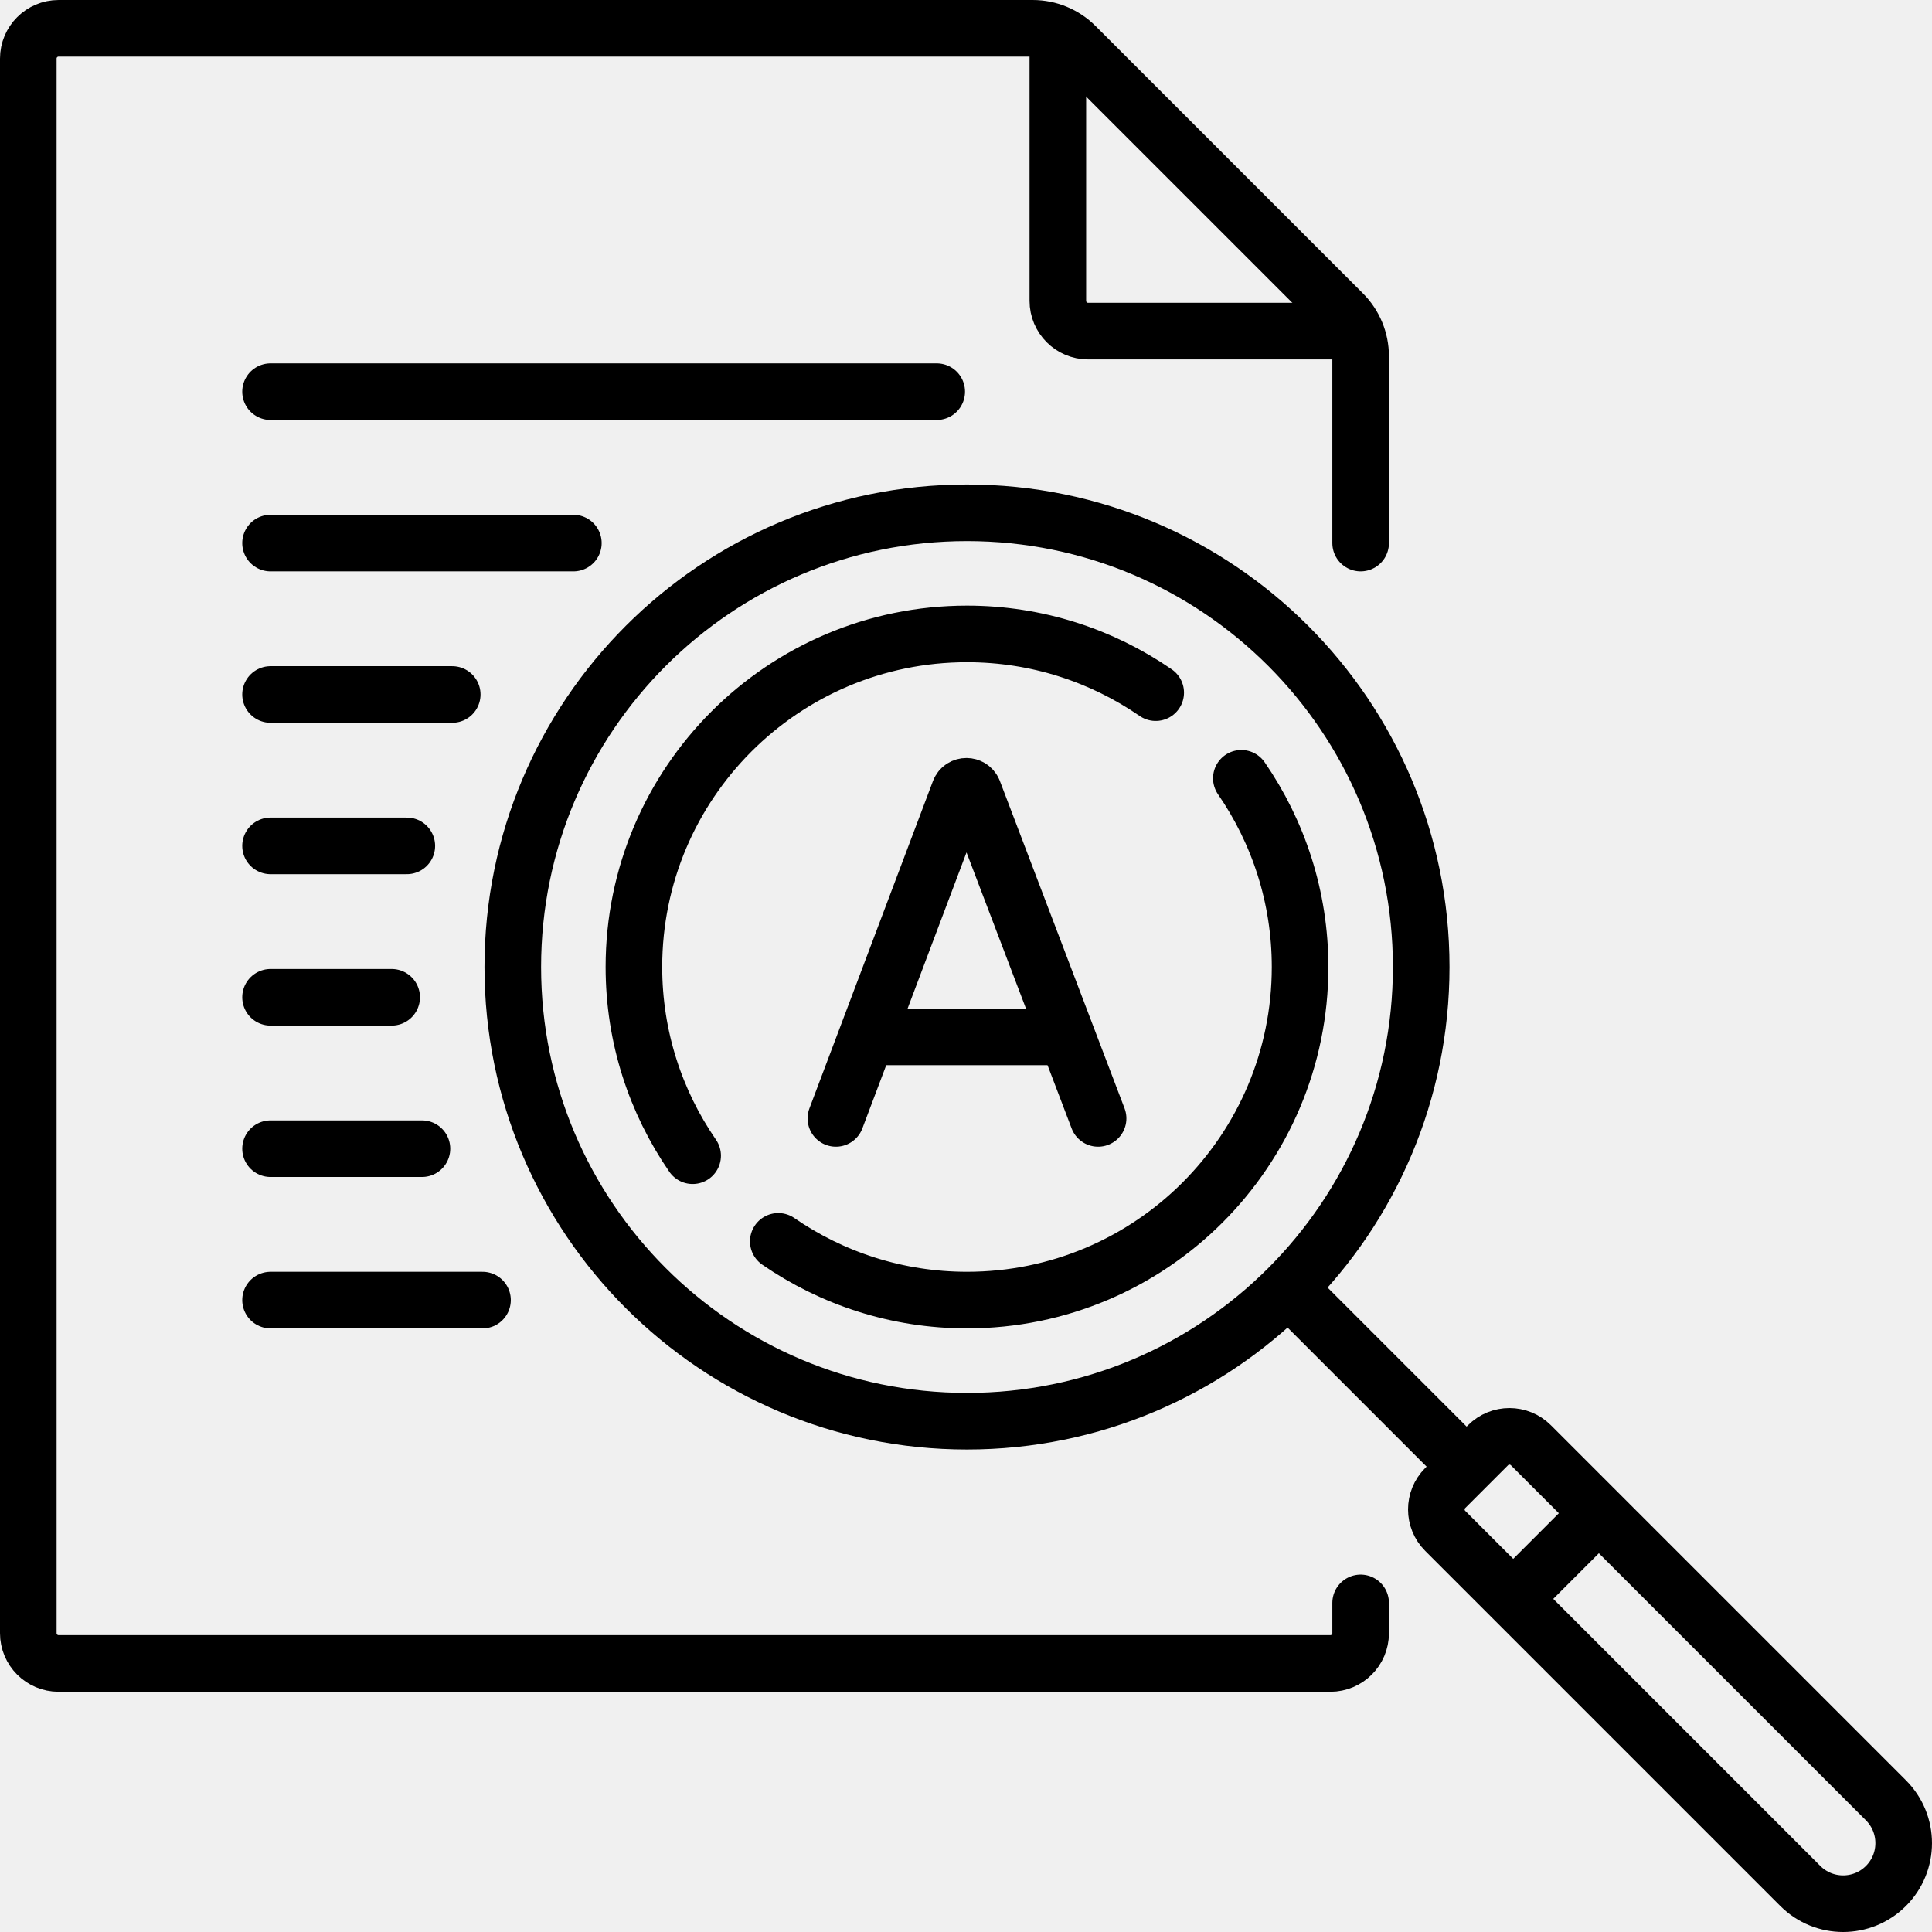
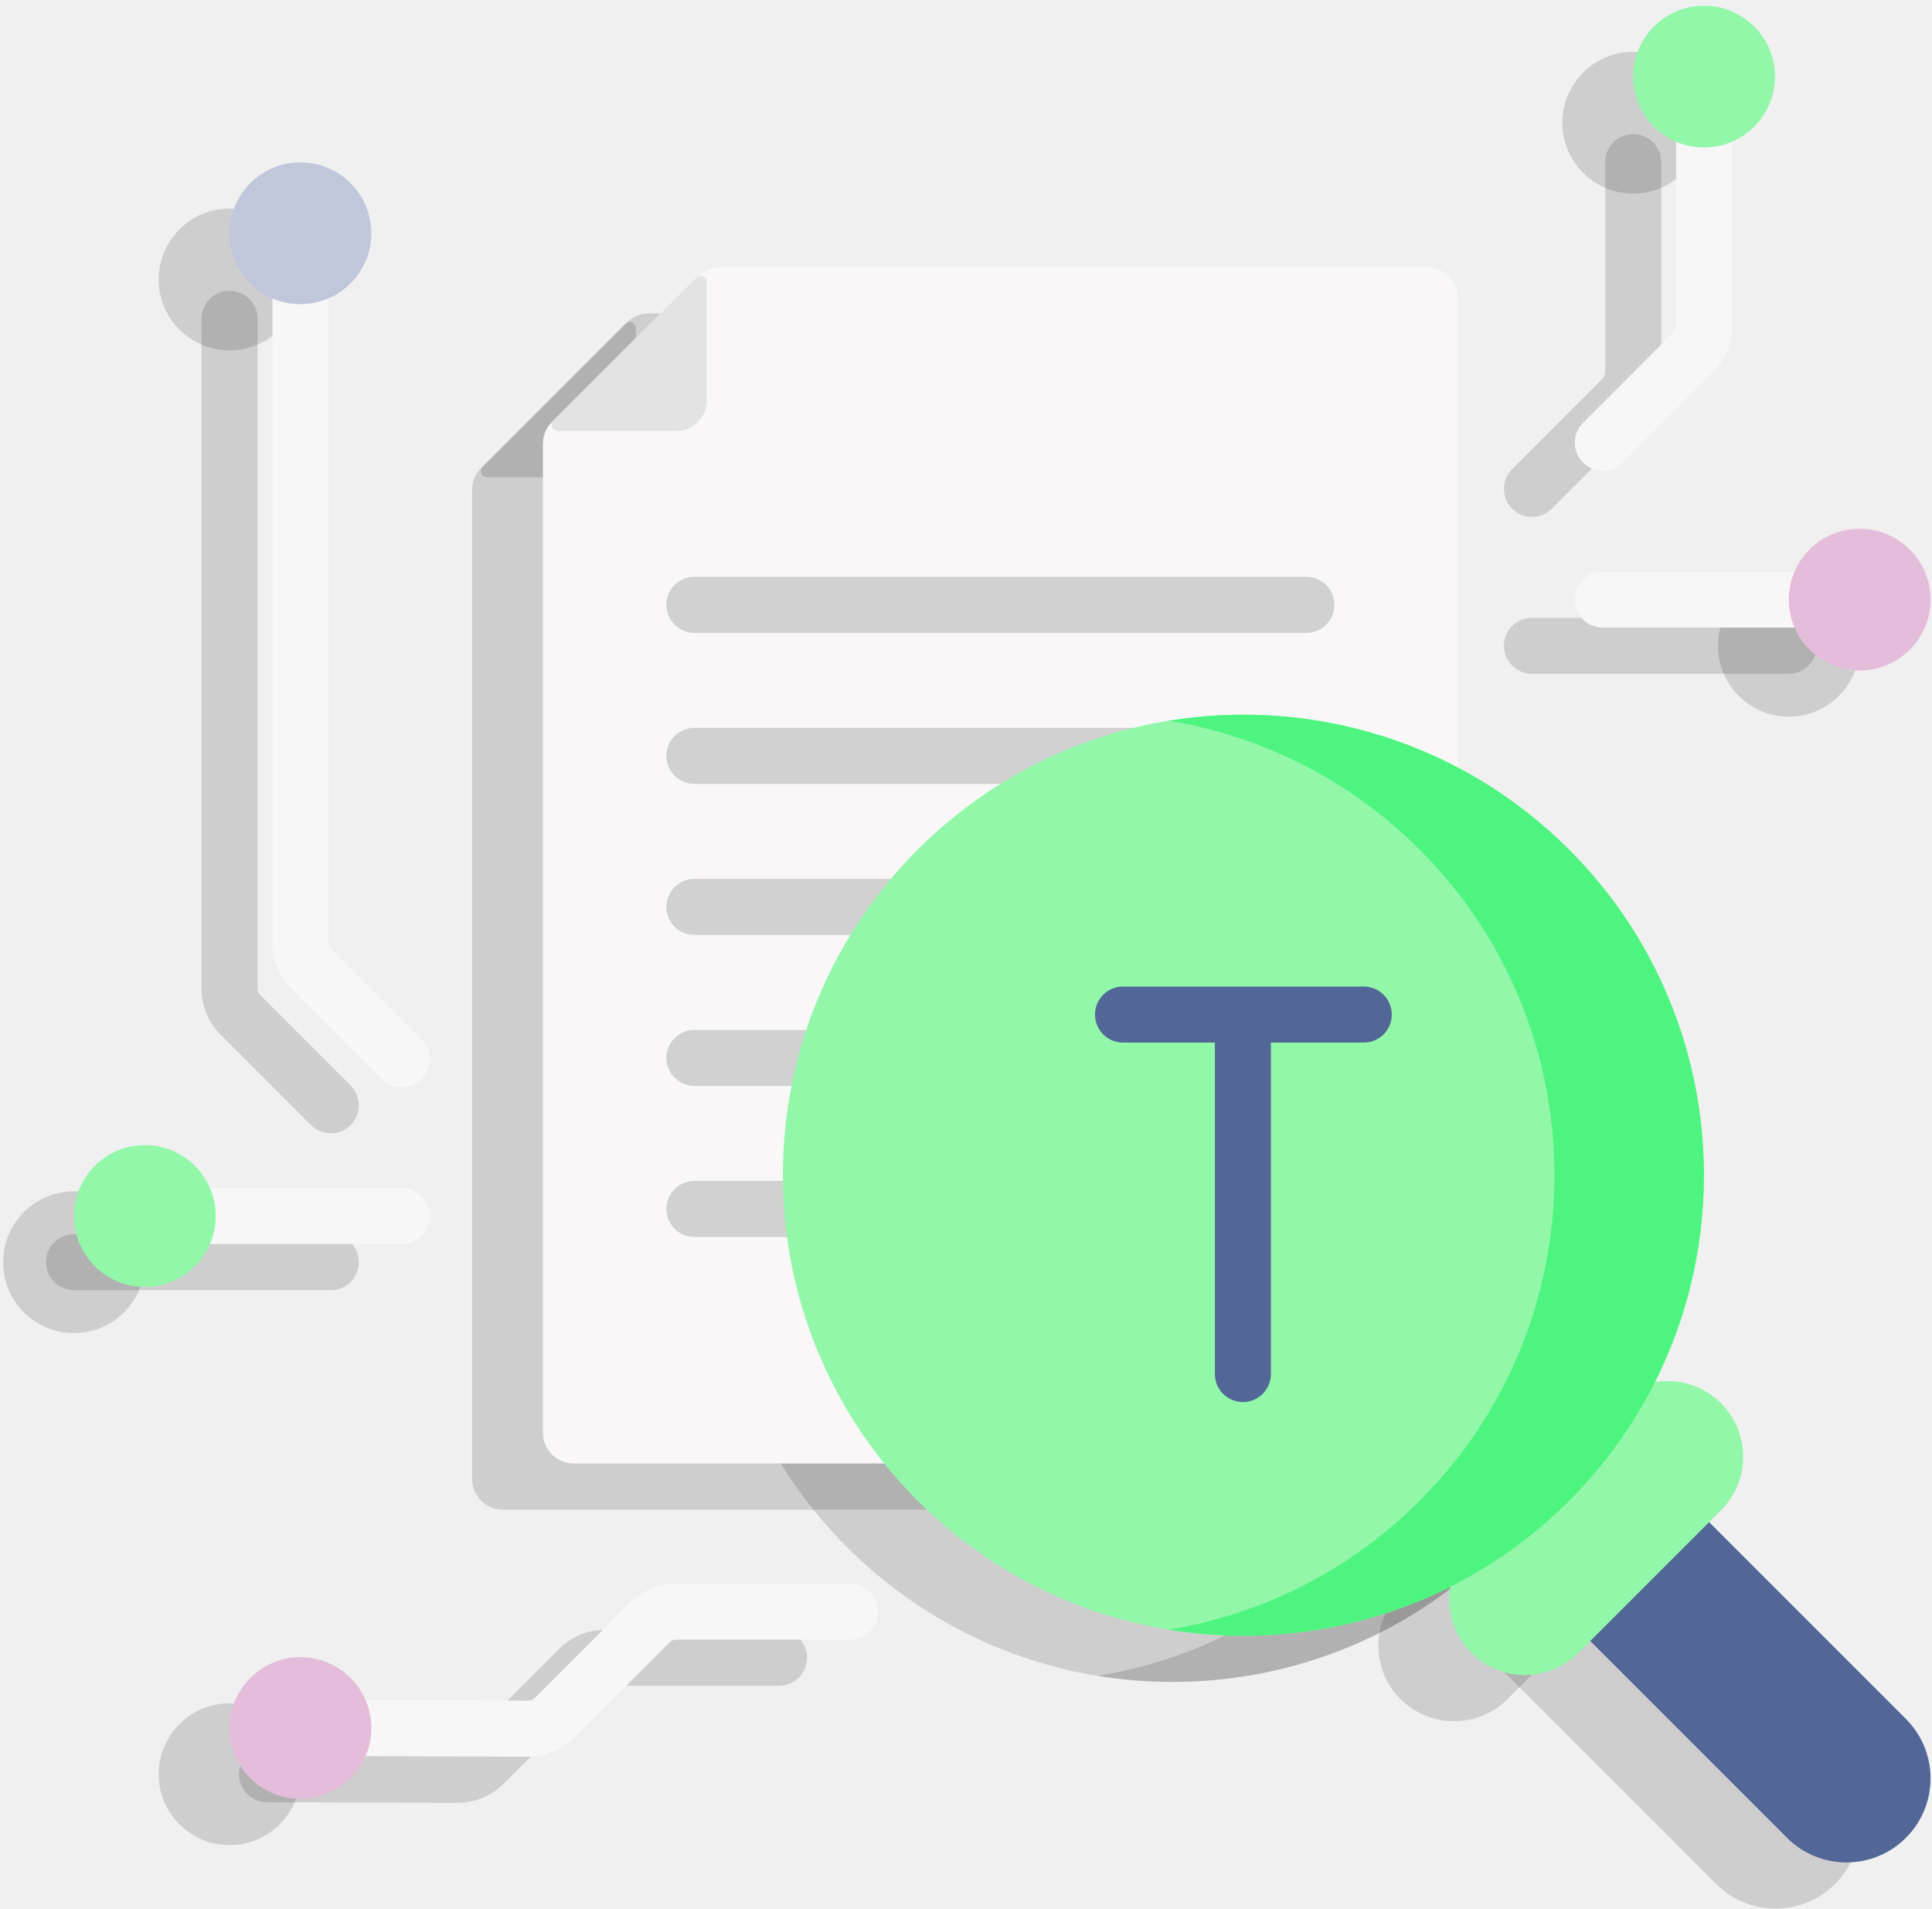
- <svg xmlns="http://www.w3.org/2000/svg" version="1.1" width="512" height="512" x="0" y="0" viewBox="0 0 682.667 682.667" style="enable-background:new 0 0 512 512" xml:space="preserve" class="">
-   <g>
-     <defs>
-       <clipPath id="a" clipPathUnits="userSpaceOnUse">
-         <path d="M0 512h512V0H0Z" fill="#000000" data-original="#000000" />
-       </clipPath>
-     </defs>
-     <g clip-path="url(#a)" transform="matrix(1.33333 0 0 -1.33333 0 682.667)">
-       <path d="m0 0-33.049 86.775c-.675 1.651-3.013 1.653-3.691.003L-69.489 0" style="stroke-width:15;stroke-linecap:round;stroke-linejoin:round;stroke-miterlimit:10;stroke-dasharray:none;stroke-opacity:1" transform="translate(291.01 215.611)" fill="none" stroke="#000000" stroke-width="15" stroke-linecap="round" stroke-linejoin="round" stroke-miterlimit="10" stroke-dasharray="none" stroke-opacity="" data-original="#000000" class="" />
-       <path d="M0 0h-49.042" style="stroke-width:15;stroke-linecap:round;stroke-linejoin:round;stroke-miterlimit:10;stroke-dasharray:none;stroke-opacity:1" transform="translate(280.703 237.223)" fill="none" stroke="#000000" stroke-width="15" stroke-linecap="round" stroke-linejoin="round" stroke-miterlimit="10" stroke-dasharray="none" stroke-opacity="" data-original="#000000" class="" />
-       <path d="M0 0v49.525c0 4.256-1.691 8.339-4.701 11.348l-70.843 70.845a16.048 16.048 0 0 1-11.349 4.7h-258.169a8.023 8.023 0 0 1-8.024-8.024V-288.89a8.024 8.024 0 0 1 8.024-8.025H-8.025A8.025 8.025 0 0 1 0-288.89v8.021" style="stroke-width:15;stroke-linecap:round;stroke-linejoin:round;stroke-miterlimit:10;stroke-dasharray:none;stroke-opacity:1" transform="translate(360.586 368.082)" fill="none" stroke="#000000" stroke-width="15" stroke-linecap="round" stroke-linejoin="round" stroke-miterlimit="10" stroke-dasharray="none" stroke-opacity="" data-original="#000000" class="" />
-       <path d="M0 0v-68.21a8.024 8.024 0 0 1 8.025-8.024h68.21" style="stroke-width:15;stroke-linecap:round;stroke-linejoin:round;stroke-miterlimit:10;stroke-dasharray:none;stroke-opacity:1" transform="translate(280.34 500.488)" fill="none" stroke="#000000" stroke-width="15" stroke-linecap="round" stroke-linejoin="round" stroke-miterlimit="10" stroke-dasharray="none" stroke-opacity="" data-original="#000000" class="" />
-       <path d="M0 0c0 66.479-53.892 120.37-120.371 120.37-66.478 0-120.37-53.891-120.37-120.37 0-66.479 53.892-120.37 120.37-120.37C-53.892-120.37 0-66.479 0 0Z" style="stroke-width:15;stroke-linecap:round;stroke-linejoin:round;stroke-miterlimit:10;stroke-dasharray:none;stroke-opacity:1" transform="translate(376.636 255.735)" fill="none" stroke="#000000" stroke-width="15" stroke-linecap="round" stroke-linejoin="round" stroke-miterlimit="10" stroke-dasharray="none" stroke-opacity="" data-original="#000000" class="" />
-       <path d="m0 0 40.123-40.124" style="stroke-width:15;stroke-linecap:round;stroke-linejoin:round;stroke-miterlimit:10;stroke-dasharray:none;stroke-opacity:1" transform="translate(344.537 167.463)" fill="none" stroke="#000000" stroke-width="15" stroke-linecap="round" stroke-linejoin="round" stroke-miterlimit="10" stroke-dasharray="none" stroke-opacity="" data-original="#000000" class="" />
-       <path d="m0 0-11.349-11.349a8.025 8.025 0 0 1 0-11.348l94.104-94.104c6.267-6.267 16.43-6.267 22.697 0 6.268 6.268 6.268 16.43 0 22.697L11.349 0A8.025 8.025 0 0 1 0 0Z" style="stroke-width:15;stroke-linecap:round;stroke-linejoin:round;stroke-miterlimit:10;stroke-dasharray:none;stroke-opacity:1" transform="translate(394.347 129.001)" fill="none" stroke="#000000" stroke-width="15" stroke-linecap="round" stroke-linejoin="round" stroke-miterlimit="10" stroke-dasharray="none" stroke-opacity="" data-original="#000000" class="" />
-       <path d="m0 0 17.052 17.053" style="stroke-width:15;stroke-linecap:round;stroke-linejoin:round;stroke-miterlimit:10;stroke-dasharray:none;stroke-opacity:1" transform="translate(403.72 90.978)" fill="none" stroke="#000000" stroke-width="15" stroke-linecap="round" stroke-linejoin="round" stroke-miterlimit="10" stroke-dasharray="none" stroke-opacity="" data-original="#000000" class="" />
-       <path d="M0 0h176.543" style="stroke-width:15;stroke-linecap:round;stroke-linejoin:round;stroke-miterlimit:10;stroke-dasharray:none;stroke-opacity:1" transform="translate(71.698 408.204)" fill="none" stroke="#000000" stroke-width="15" stroke-linecap="round" stroke-linejoin="round" stroke-miterlimit="10" stroke-dasharray="none" stroke-opacity="" data-original="#000000" class="" />
-       <path d="M0 0h80.247" style="stroke-width:15;stroke-linecap:round;stroke-linejoin:round;stroke-miterlimit:10;stroke-dasharray:none;stroke-opacity:1" transform="translate(71.698 368.08)" fill="none" stroke="#000000" stroke-width="15" stroke-linecap="round" stroke-linejoin="round" stroke-miterlimit="10" stroke-dasharray="none" stroke-opacity="" data-original="#000000" class="" />
-       <path d="M0 0h48.148" style="stroke-width:15;stroke-linecap:round;stroke-linejoin:round;stroke-miterlimit:10;stroke-dasharray:none;stroke-opacity:1" transform="translate(71.698 327.957)" fill="none" stroke="#000000" stroke-width="15" stroke-linecap="round" stroke-linejoin="round" stroke-miterlimit="10" stroke-dasharray="none" stroke-opacity="" data-original="#000000" class="" />
-       <path d="M0 0h36.111" style="stroke-width:15;stroke-linecap:round;stroke-linejoin:round;stroke-miterlimit:10;stroke-dasharray:none;stroke-opacity:1" transform="translate(71.698 287.834)" fill="none" stroke="#000000" stroke-width="15" stroke-linecap="round" stroke-linejoin="round" stroke-miterlimit="10" stroke-dasharray="none" stroke-opacity="" data-original="#000000" class="" />
-       <path d="M0 0h32.099" style="stroke-width:15;stroke-linecap:round;stroke-linejoin:round;stroke-miterlimit:10;stroke-dasharray:none;stroke-opacity:1" transform="translate(71.698 247.71)" fill="none" stroke="#000000" stroke-width="15" stroke-linecap="round" stroke-linejoin="round" stroke-miterlimit="10" stroke-dasharray="none" stroke-opacity="" data-original="#000000" class="" />
-       <path d="M0 0h40.123" style="stroke-width:15;stroke-linecap:round;stroke-linejoin:round;stroke-miterlimit:10;stroke-dasharray:none;stroke-opacity:1" transform="translate(71.698 207.586)" fill="none" stroke="#000000" stroke-width="15" stroke-linecap="round" stroke-linejoin="round" stroke-miterlimit="10" stroke-dasharray="none" stroke-opacity="" data-original="#000000" class="" />
-       <path d="M0 0h56.172" style="stroke-width:15;stroke-linecap:round;stroke-linejoin:round;stroke-miterlimit:10;stroke-dasharray:none;stroke-opacity:1" transform="translate(71.698 167.463)" fill="none" stroke="#000000" stroke-width="15" stroke-linecap="round" stroke-linejoin="round" stroke-miterlimit="10" stroke-dasharray="none" stroke-opacity="" data-original="#000000" class="" />
-       <path d="M0 0c-14.22 9.8-31.433 15.565-50.009 15.565-48.751 0-88.272-39.52-88.272-88.271 0-18.576 5.766-35.789 15.566-50.009" style="stroke-width:15;stroke-linecap:round;stroke-linejoin:round;stroke-miterlimit:10;stroke-dasharray:none;stroke-opacity:1" transform="translate(306.274 328.44)" fill="none" stroke="#000000" stroke-width="15" stroke-linecap="round" stroke-linejoin="round" stroke-miterlimit="10" stroke-dasharray="none" stroke-opacity="" data-original="#000000" class="" />
-       <path d="M0 0c14.22-9.8 31.433-15.565 50.009-15.565 48.751 0 88.272 39.52 88.272 88.271 0 18.576-5.766 35.789-15.566 50.009" style="stroke-width:15;stroke-linecap:round;stroke-linejoin:round;stroke-miterlimit:10;stroke-dasharray:none;stroke-opacity:1" transform="translate(206.256 183.029)" fill="none" stroke="#000000" stroke-width="15" stroke-linecap="round" stroke-linejoin="round" stroke-miterlimit="10" stroke-dasharray="none" stroke-opacity="" data-original="#000000" class="" />
-     </g>
+ <svg xmlns="http://www.w3.org/2000/svg" width="333" height="329" viewBox="0 0 333 329" fill="none">
+   <g clip-path="url(#clip0_509_377)">
+     <path d="M233.735 260.189H86.691C85.278 260.189 83.923 259.628 82.924 258.629C81.925 257.63 81.363 256.275 81.363 254.862V84.451C81.363 83.038 81.924 81.683 82.924 80.684L108.04 55.568C108.534 55.073 109.122 54.681 109.768 54.413C110.414 54.145 111.107 54.007 111.807 54.007H233.735C235.148 54.007 236.503 54.569 237.502 55.568C238.501 56.567 239.063 57.922 239.063 59.335V254.861C239.063 256.274 238.501 257.629 237.502 258.629C236.503 259.628 235.148 260.189 233.735 260.189Z" fill="#131313" fill-opacity="0.15" />
+     <path d="M107.468 117.026H212.957C214.237 117.026 215.465 116.517 216.371 115.612C217.277 114.706 217.785 113.478 217.785 112.197C217.785 110.917 217.277 109.689 216.371 108.783C215.465 107.877 214.237 107.369 212.957 107.369H107.468C104.801 107.369 102.64 109.531 102.64 112.197C102.64 114.864 104.801 117.026 107.468 117.026ZM212.956 133.397H107.468C106.188 133.397 104.96 133.906 104.054 134.811C103.148 135.717 102.64 136.945 102.64 138.226C102.64 139.506 103.148 140.734 104.054 141.64C104.96 142.546 106.188 143.054 107.468 143.054H212.957C213.591 143.054 214.219 142.929 214.804 142.687C215.39 142.444 215.923 142.088 216.371 141.64C216.819 141.191 217.175 140.659 217.418 140.073C217.66 139.487 217.785 138.859 217.785 138.225C217.785 137.591 217.66 136.963 217.417 136.377C217.175 135.792 216.819 135.259 216.37 134.811C215.922 134.363 215.39 134.007 214.804 133.764C214.218 133.522 213.59 133.397 212.956 133.397ZM107.468 169.084H176.728C178.009 169.084 179.237 168.575 180.143 167.669C181.048 166.764 181.557 165.536 181.557 164.255C181.557 162.974 181.048 161.746 180.143 160.84C179.237 159.935 178.009 159.426 176.728 159.426H107.468C106.834 159.426 106.206 159.551 105.62 159.794C105.035 160.036 104.502 160.392 104.054 160.84C103.605 161.289 103.25 161.821 103.007 162.407C102.764 162.993 102.64 163.621 102.64 164.255C102.64 164.889 102.764 165.517 103.007 166.103C103.25 166.689 103.605 167.221 104.054 167.67C104.502 168.118 105.035 168.474 105.62 168.716C106.206 168.959 106.834 169.084 107.468 169.084ZM212.956 185.454H107.468C106.188 185.454 104.96 185.963 104.054 186.869C103.148 187.774 102.64 189.002 102.64 190.283C102.64 191.564 103.148 192.792 104.054 193.697C104.96 194.603 106.188 195.112 107.468 195.112H212.957C213.591 195.112 214.219 194.987 214.804 194.744C215.39 194.501 215.923 194.146 216.371 193.697C216.819 193.249 217.175 192.716 217.418 192.131C217.66 191.545 217.785 190.917 217.785 190.283C217.785 189.649 217.66 189.021 217.417 188.435C217.175 187.849 216.819 187.317 216.37 186.868C215.922 186.42 215.39 186.064 214.804 185.822C214.218 185.579 213.59 185.454 212.956 185.454ZM200.703 211.483H107.468C106.188 211.483 104.96 211.992 104.054 212.897C103.148 213.803 102.64 215.031 102.64 216.312C102.64 217.592 103.148 218.821 104.054 219.726C104.96 220.632 106.188 221.141 107.468 221.141H200.703C201.983 221.141 203.212 220.632 204.117 219.726C205.023 218.821 205.532 217.592 205.532 216.312C205.532 215.031 205.023 213.803 204.117 212.897C203.212 211.992 201.983 211.483 200.703 211.483Z" fill="#131313" fill-opacity="0.15" />
+     <path d="M104.272 82.244H83.935C82.986 82.244 82.51 81.097 83.181 80.425L107.78 55.827C108.451 55.156 109.599 55.631 109.599 56.581V76.917C109.599 77.617 109.461 78.31 109.194 78.956C108.926 79.602 108.533 80.19 108.039 80.684C107.544 81.179 106.957 81.571 106.311 81.839C105.664 82.107 104.972 82.244 104.272 82.244Z" fill="#131313" fill-opacity="0.15" />
+     <path d="M316.29 324.694C310.632 330.352 301.46 330.352 295.802 324.694L256.146 285.037L276.633 264.55L316.29 304.207C321.947 309.864 321.947 319.037 316.29 324.694Z" fill="#131313" fill-opacity="0.15" />
+     <path d="M284.418 268.243L259.84 292.821C254.746 297.915 246.488 297.915 241.395 292.821C236.301 287.727 236.301 279.469 241.395 274.376L265.973 249.798C271.066 244.704 279.325 244.704 284.418 249.798C289.511 254.892 289.511 263.15 284.418 268.243Z" fill="#131313" fill-opacity="0.15" />
+     <path d="M202.096 289.874C245.933 289.874 281.47 254.337 281.47 210.5C281.47 166.663 245.933 131.125 202.096 131.125C158.259 131.125 122.722 166.663 122.722 210.5C122.722 254.337 158.259 289.874 202.096 289.874Z" fill="#131313" fill-opacity="0.15" />
+     <path d="M258.222 154.374C239.436 135.588 213.577 128.191 189.219 132.175C205.054 134.765 220.256 142.162 232.467 154.374C263.465 185.371 263.465 235.628 232.467 266.625C220.256 278.837 205.054 286.234 189.219 288.824C213.578 292.808 239.437 285.411 258.222 266.625C289.219 235.628 289.219 185.371 258.222 154.374Z" fill="#131313" fill-opacity="0.15" />
+     <path d="M222.843 177.982H181.349C180.069 177.982 178.84 178.491 177.935 179.397C177.029 180.302 176.521 181.53 176.521 182.811C176.521 184.092 177.029 185.32 177.935 186.225C178.84 187.131 180.069 187.64 181.349 187.64H197.184V244.763C197.184 246.044 197.692 247.272 198.598 248.177C199.504 249.083 200.732 249.592 202.012 249.592C203.293 249.592 204.521 249.083 205.427 248.177C206.332 247.272 206.841 246.044 206.841 244.763V187.64H222.843C223.477 187.64 224.105 187.515 224.691 187.272C225.277 187.03 225.809 186.674 226.258 186.226C226.706 185.777 227.062 185.245 227.304 184.659C227.547 184.073 227.672 183.445 227.672 182.811C227.672 182.177 227.547 181.549 227.304 180.963C227.062 180.377 226.706 179.845 226.258 179.396C225.809 178.948 225.277 178.592 224.691 178.35C224.105 178.107 223.477 177.982 222.843 177.982Z" fill="#131313" fill-opacity="0.15" />
+     <path d="M264.047 89.082C263.092 89.082 262.158 88.799 261.364 88.268C260.57 87.738 259.951 86.984 259.585 86.101C259.22 85.219 259.124 84.248 259.31 83.311C259.497 82.374 259.957 81.514 260.632 80.839L276.199 65.272C276.349 65.123 276.468 64.945 276.549 64.75C276.63 64.555 276.671 64.345 276.671 64.134V27.931C276.671 26.65 277.179 25.422 278.085 24.517C278.99 23.611 280.219 23.102 281.499 23.102C282.78 23.102 284.008 23.611 284.914 24.517C285.819 25.422 286.328 26.65 286.328 27.931V64.134C286.332 65.614 286.042 67.08 285.476 68.448C284.91 69.815 284.077 71.057 283.028 72.1L267.461 87.668C267.013 88.117 266.481 88.473 265.895 88.716C265.309 88.959 264.681 89.083 264.047 89.082Z" fill="#131313" fill-opacity="0.15" />
+     <path d="M269.346 22.403C268.58 14.675 275.019 8.234 282.746 8.999C288.462 9.565 293.086 14.19 293.652 19.906C294.418 27.634 287.979 34.075 280.252 33.31C274.536 32.744 269.913 28.119 269.346 22.403Z" fill="#131313" fill-opacity="0.15" />
+     <path d="M308.318 116.125H264.047C262.766 116.125 261.538 115.616 260.632 114.711C259.727 113.805 259.218 112.577 259.218 111.296C259.218 110.015 259.727 108.787 260.632 107.882C261.538 106.976 262.766 106.467 264.047 106.467H308.318C309.599 106.467 310.827 106.976 311.733 107.882C312.638 108.787 313.147 110.015 313.147 111.296C313.147 112.577 312.638 113.805 311.733 114.711C310.827 115.616 309.599 116.125 308.318 116.125Z" fill="#131313" fill-opacity="0.15" />
+     <path d="M296.166 112.544C295.399 104.817 301.839 98.375 309.565 99.14C315.282 99.707 319.905 104.331 320.472 110.047C321.238 117.775 314.799 124.216 307.072 123.451C301.355 122.885 296.732 118.26 296.166 112.544Z" fill="#131313" fill-opacity="0.15" />
+     <path d="M57.02 195.32C56.386 195.321 55.758 195.196 55.172 194.953C54.586 194.71 54.053 194.354 53.605 193.905L38.038 178.339C36.989 177.295 36.157 176.053 35.59 174.686C35.024 173.318 34.734 171.852 34.738 170.372V54.94C34.738 53.659 35.247 52.431 36.153 51.525C37.058 50.62 38.286 50.111 39.567 50.111C40.848 50.111 42.076 50.62 42.981 51.525C43.887 52.431 44.396 53.659 44.396 54.94V170.371C44.396 170.795 44.568 171.21 44.868 171.509L60.435 187.076C61.11 187.751 61.57 188.612 61.756 189.549C61.942 190.485 61.846 191.456 61.481 192.338C61.116 193.221 60.497 193.975 59.703 194.506C58.909 195.036 57.975 195.32 57.02 195.32Z" fill="#131313" fill-opacity="0.15" />
+     <path d="M51.72 49.412C52.486 41.684 46.047 35.243 38.321 36.008C32.604 36.574 27.981 41.199 27.415 46.915C26.648 54.642 33.088 61.084 40.814 60.319C46.53 59.752 51.153 55.128 51.72 49.412Z" fill="#131313" fill-opacity="0.15" />
+     <path d="M57.02 222.362H12.749C11.468 222.362 10.24 221.854 9.334 220.948C8.429 220.042 7.92 218.814 7.92 217.534C7.92 216.253 8.429 215.025 9.334 214.119C10.24 213.214 11.468 212.705 12.749 212.705H57.02C57.655 212.705 58.283 212.83 58.868 213.072C59.454 213.315 59.987 213.671 60.435 214.119C60.884 214.567 61.239 215.1 61.482 215.686C61.724 216.271 61.849 216.899 61.849 217.534C61.849 218.168 61.724 218.796 61.482 219.382C61.239 219.967 60.884 220.5 60.435 220.948C59.987 221.397 59.454 221.752 58.868 221.995C58.283 222.238 57.655 222.362 57.02 222.362Z" fill="#131313" fill-opacity="0.15" />
+     <path d="M24.901 218.782C25.668 211.054 19.228 204.613 11.502 205.378C5.785 205.944 1.162 210.569 0.595 216.285C-0.171 224.012 6.268 230.454 13.995 229.689C19.712 229.122 24.335 224.498 24.901 218.782Z" fill="#131313" fill-opacity="0.15" />
+     <path d="M78.831 310.712H78.795L46.007 310.606C44.726 310.604 43.498 310.093 42.594 309.186C41.69 308.279 41.184 307.05 41.186 305.77C41.188 304.489 41.698 303.261 42.605 302.357C43.512 301.453 44.741 300.947 46.022 300.949H46.038L78.826 301.055H78.832C79.256 301.055 79.67 300.884 79.97 300.584L96.375 284.178C97.419 283.128 98.661 282.296 100.028 281.73C101.396 281.163 102.862 280.873 104.343 280.877H134.283C135.564 280.877 136.792 281.386 137.698 282.292C138.603 283.197 139.112 284.425 139.112 285.706C139.112 286.987 138.603 288.215 137.698 289.121C136.792 290.026 135.564 290.535 134.283 290.535H104.343C103.919 290.535 103.504 290.707 103.205 291.006L86.799 307.412C84.681 309.518 81.818 310.704 78.831 310.712Z" fill="#131313" fill-opacity="0.15" />
+     <path d="M40.816 317.93C33.089 318.696 26.647 312.257 27.412 304.53C27.979 298.814 32.603 294.19 38.319 293.624C46.047 292.857 52.488 299.297 51.723 307.023C51.157 312.74 46.532 317.363 40.816 317.93Z" fill="#131313" fill-opacity="0.15" />
  </g>
+   <g clip-path="url(#clip1_509_377)">
+     <path d="M245.948 252.231H98.905C97.492 252.231 96.137 251.67 95.138 250.671C94.138 249.671 93.577 248.316 93.577 246.903V76.493C93.577 75.08 94.138 73.725 95.138 72.725L120.253 47.61C120.748 47.115 121.335 46.722 121.982 46.455C122.628 46.187 123.321 46.049 124.021 46.049H245.949C247.362 46.049 248.717 46.61 249.716 47.609C250.715 48.609 251.277 49.964 251.277 51.377V246.903C251.277 248.316 250.715 249.671 249.716 250.67C248.717 251.67 247.362 252.231 245.948 252.231Z" fill="#F9F7F8" />
+     <path d="M119.682 109.068H225.17C226.451 109.068 227.679 108.559 228.585 107.654C229.49 106.748 229.999 105.52 229.999 104.239C229.999 102.958 229.49 101.73 228.585 100.825C227.679 99.919 226.451 99.41 225.17 99.41H119.682C117.015 99.41 114.854 101.572 114.854 104.239C114.854 106.906 117.015 109.068 119.682 109.068ZM225.17 125.439H119.682C118.402 125.439 117.173 125.947 116.268 126.853C115.362 127.758 114.854 128.987 114.854 130.267C114.854 131.548 115.362 132.776 116.268 133.682C117.173 134.587 118.402 135.096 119.682 135.096H225.17C225.805 135.096 226.432 134.971 227.018 134.728C227.604 134.486 228.136 134.13 228.585 133.682C229.033 133.233 229.389 132.701 229.631 132.115C229.874 131.529 229.999 130.901 229.999 130.267C229.999 129.633 229.874 129.005 229.631 128.419C229.388 127.833 229.033 127.301 228.584 126.853C228.136 126.404 227.604 126.049 227.018 125.806C226.432 125.563 225.804 125.438 225.17 125.439ZM119.682 161.125H188.942C190.223 161.125 191.451 160.617 192.357 159.711C193.262 158.806 193.771 157.577 193.771 156.297C193.771 155.016 193.262 153.788 192.357 152.882C191.451 151.977 190.223 151.468 188.942 151.468H119.682C119.048 151.468 118.42 151.593 117.834 151.835C117.248 152.078 116.716 152.434 116.268 152.882C115.819 153.33 115.464 153.863 115.221 154.449C114.978 155.035 114.853 155.663 114.854 156.297C114.853 156.931 114.978 157.559 115.221 158.145C115.464 158.731 115.819 159.263 116.268 159.711C116.716 160.16 117.248 160.515 117.834 160.758C118.42 161.001 119.048 161.125 119.682 161.125ZM225.17 177.496H119.682C118.402 177.496 117.173 178.005 116.268 178.91C115.362 179.816 114.854 181.044 114.854 182.325C114.854 183.605 115.362 184.834 116.268 185.739C117.173 186.645 118.402 187.154 119.682 187.154H225.17C225.805 187.153 226.432 187.029 227.018 186.786C227.604 186.543 228.136 186.187 228.585 185.739C229.033 185.291 229.389 184.758 229.631 184.172C229.874 183.587 229.999 182.959 229.999 182.324C229.999 181.69 229.874 181.062 229.631 180.477C229.388 179.891 229.033 179.358 228.584 178.91C228.136 178.462 227.604 178.106 227.018 177.863C226.432 177.621 225.804 177.496 225.17 177.496ZM212.917 203.525H119.682C118.402 203.525 117.173 204.034 116.268 204.939C115.362 205.845 114.854 207.073 114.854 208.354C114.854 209.634 115.362 210.862 116.268 211.768C117.173 212.674 118.402 213.182 119.682 213.182H212.917C214.197 213.182 215.426 212.674 216.331 211.768C217.237 210.862 217.745 209.634 217.745 208.354C217.745 207.073 217.237 205.845 216.331 204.939C215.426 204.034 214.197 203.525 212.917 203.525Z" fill="#D1D1D1" />
+     <path d="M116.486 74.286H96.149C95.2 74.286 94.724 73.138 95.395 72.467L119.994 47.868C120.665 47.197 121.813 47.673 121.813 48.622V68.959C121.813 69.659 121.675 70.351 121.407 70.998C121.14 71.644 120.747 72.231 120.253 72.726C119.758 73.221 119.171 73.613 118.524 73.881C117.878 74.148 117.185 74.286 116.486 74.286Z" fill="#E3E3E3" />
+     <path d="M328.504 316.736C322.846 322.393 313.674 322.393 308.016 316.736L268.359 277.079L288.847 256.592L328.504 296.248C334.161 301.906 334.161 311.078 328.504 316.736Z" fill="#526697" />
+     <path d="M296.632 260.285L272.053 284.863C266.96 289.957 258.702 289.957 253.608 284.863C248.515 279.769 248.515 271.511 253.608 266.418L278.187 241.84C283.28 236.746 291.538 236.746 296.632 241.84C301.725 246.933 301.725 255.192 296.632 260.285Z" fill="#92F7A8" />
+     <path d="M214.31 281.916C258.147 281.916 293.684 246.379 293.684 202.542C293.684 158.704 258.147 123.167 214.31 123.167C170.473 123.167 134.936 158.704 134.936 202.542C134.936 246.379 170.473 281.916 214.31 281.916Z" fill="#92F7A8" />
+     <path d="M270.436 146.415C251.65 127.63 225.791 120.233 201.433 124.217C217.268 126.807 232.469 134.203 244.681 146.415C275.679 177.413 275.679 227.67 244.681 258.667C232.469 270.879 217.268 278.276 201.433 280.866C225.792 284.85 251.651 277.453 270.436 258.667C301.433 227.67 301.433 177.413 270.436 146.415Z" fill="#4EF480" />
+     <path d="M235.057 170.024H193.563C192.282 170.024 191.054 170.533 190.149 171.438C189.243 172.344 188.734 173.572 188.734 174.853C188.734 176.133 189.243 177.362 190.149 178.267C191.054 179.173 192.282 179.682 193.563 179.682H209.398V236.805C209.398 238.085 209.906 239.314 210.812 240.219C211.717 241.125 212.946 241.633 214.226 241.633C215.507 241.633 216.735 241.125 217.641 240.219C218.546 239.314 219.055 238.085 219.055 236.805V179.682H235.057C235.691 179.682 236.319 179.557 236.905 179.314C237.491 179.072 238.023 178.716 238.471 178.267C238.92 177.819 239.276 177.287 239.518 176.701C239.761 176.115 239.886 175.487 239.886 174.853C239.886 174.219 239.761 173.591 239.518 173.005C239.276 172.419 238.92 171.887 238.471 171.438C238.023 170.99 237.491 170.634 236.905 170.391C236.319 170.149 235.691 170.024 235.057 170.024Z" fill="#526697" />
+     <path d="M276.261 81.124C275.306 81.124 274.372 80.841 273.578 80.31C272.784 79.779 272.165 79.025 271.799 78.143C271.434 77.261 271.338 76.29 271.524 75.353C271.711 74.416 272.17 73.556 272.846 72.88L288.412 57.313C288.563 57.164 288.682 56.987 288.763 56.792C288.844 56.596 288.885 56.387 288.884 56.175V19.973C288.884 18.692 289.393 17.464 290.299 16.558C291.204 15.653 292.432 15.144 293.713 15.144C294.994 15.144 296.222 15.653 297.128 16.558C298.033 17.464 298.542 18.692 298.542 19.973V56.175C298.546 57.656 298.256 59.122 297.69 60.489C297.123 61.857 296.291 63.098 295.242 64.142L279.675 79.71C279.227 80.159 278.695 80.515 278.109 80.758C277.523 81 276.895 81.125 276.261 81.124Z" fill="#F7F7F7" />
+     <path d="M281.56 14.445C280.794 6.717 287.233 0.276 294.959 1.041C300.676 1.607 305.299 6.232 305.866 11.948C306.632 19.675 300.193 26.117 292.466 25.352C286.75 24.785 282.127 20.161 281.56 14.445Z" fill="#92F7A8" />
+     <path d="M320.532 108.167H276.26C274.98 108.167 273.752 107.658 272.846 106.752C271.94 105.847 271.432 104.619 271.432 103.338C271.432 102.057 271.94 100.829 272.846 99.924C273.752 99.018 274.98 98.509 276.26 98.509H320.532C321.813 98.509 323.041 99.018 323.947 99.924C324.852 100.829 325.361 102.057 325.361 103.338C325.361 104.619 324.852 105.847 323.947 106.752C323.041 107.658 321.813 108.167 320.532 108.167Z" fill="#F7F7F7" />
+     <path d="M308.379 104.586C307.613 96.858 314.053 90.417 321.779 91.182C327.496 91.748 332.119 96.373 332.686 102.089C333.452 109.817 327.013 116.258 319.286 115.493C313.569 114.927 308.946 110.302 308.379 104.586Z" fill="#E4BDDA" />
+     <path d="M69.234 187.362C68.6 187.362 67.972 187.238 67.385 186.995C66.799 186.752 66.267 186.396 65.819 185.947L50.252 170.38C49.203 169.336 48.371 168.095 47.804 166.727C47.238 165.36 46.948 163.894 46.952 162.413V46.982C46.952 45.701 47.461 44.473 48.367 43.567C49.272 42.662 50.5 42.153 51.781 42.153C53.062 42.153 54.29 42.662 55.195 43.567C56.101 44.473 56.61 45.701 56.61 46.982V162.413C56.61 162.837 56.782 163.252 57.082 163.551L72.648 179.118C73.324 179.793 73.783 180.654 73.97 181.59C74.156 182.527 74.06 183.498 73.695 184.38C73.329 185.263 72.711 186.017 71.917 186.547C71.123 187.078 70.189 187.361 69.234 187.362Z" fill="#F7F7F7" />
+     <path d="M63.934 41.453C64.7 33.726 58.261 27.285 50.535 28.05C44.818 28.616 40.195 33.24 39.628 38.957C38.862 46.684 45.302 53.125 53.028 52.36C58.744 51.794 63.367 47.17 63.934 41.453Z" fill="#C0C7DA" />
+     <path d="M69.234 214.404H24.962C23.682 214.404 22.454 213.895 21.548 212.99C20.642 212.084 20.134 210.856 20.134 209.575C20.134 208.295 20.642 207.066 21.548 206.161C22.454 205.255 23.682 204.747 24.962 204.747H69.234C69.869 204.746 70.496 204.871 71.082 205.114C71.668 205.357 72.201 205.712 72.649 206.161C73.097 206.609 73.453 207.141 73.696 207.727C73.938 208.313 74.063 208.941 74.063 209.575C74.063 210.209 73.938 210.837 73.696 211.423C73.453 212.009 73.097 212.542 72.649 212.99C72.201 213.438 71.668 213.794 71.082 214.037C70.496 214.279 69.869 214.404 69.234 214.404Z" fill="#F7F7F7" />
+     <path d="M37.115 210.823C37.882 203.096 31.442 196.655 23.716 197.42C17.999 197.986 13.376 202.61 12.809 208.327C12.043 216.054 18.482 222.495 26.209 221.73C31.925 221.164 36.548 216.54 37.115 210.823Z" fill="#92F7A8" />
+     <path d="M91.045 302.754H91.009L58.22 302.648C56.94 302.646 55.712 302.135 54.808 301.228C53.904 300.321 53.397 299.092 53.399 297.811C53.401 296.531 53.912 295.303 54.819 294.399C55.726 293.495 56.955 292.988 58.236 292.99H58.252L91.04 293.097H91.045C91.47 293.097 91.884 292.925 92.183 292.625L108.589 276.22C109.633 275.17 110.875 274.338 112.242 273.771C113.61 273.205 115.076 272.915 116.557 272.919H146.497C147.778 272.919 149.006 273.428 149.912 274.333C150.817 275.239 151.326 276.467 151.326 277.748C151.326 279.029 150.817 280.257 149.912 281.162C149.006 282.068 147.778 282.577 146.497 282.577H116.557C116.133 282.577 115.718 282.748 115.418 283.048L99.013 299.453C96.895 301.56 94.032 302.746 91.045 302.754Z" fill="#F7F7F7" />
+     <path d="M53.03 309.972C45.303 310.738 38.861 304.298 39.626 296.572C40.193 290.855 44.817 286.232 50.533 285.665C58.261 284.899 64.702 291.338 63.937 299.065C63.371 304.782 58.746 309.405 53.03 309.972Z" fill="#E4BDDA" />
+   </g>
+   <defs>
+     <clipPath id="clip0_509_377">
+       <rect width="320" height="320" fill="white" transform="translate(0.533203 8.93738)" />
+     </clipPath>
+     <clipPath id="clip1_509_377">
+       <rect width="320" height="320" fill="white" transform="translate(12.7471 0.979126)" />
+     </clipPath>
+   </defs>
</svg>
